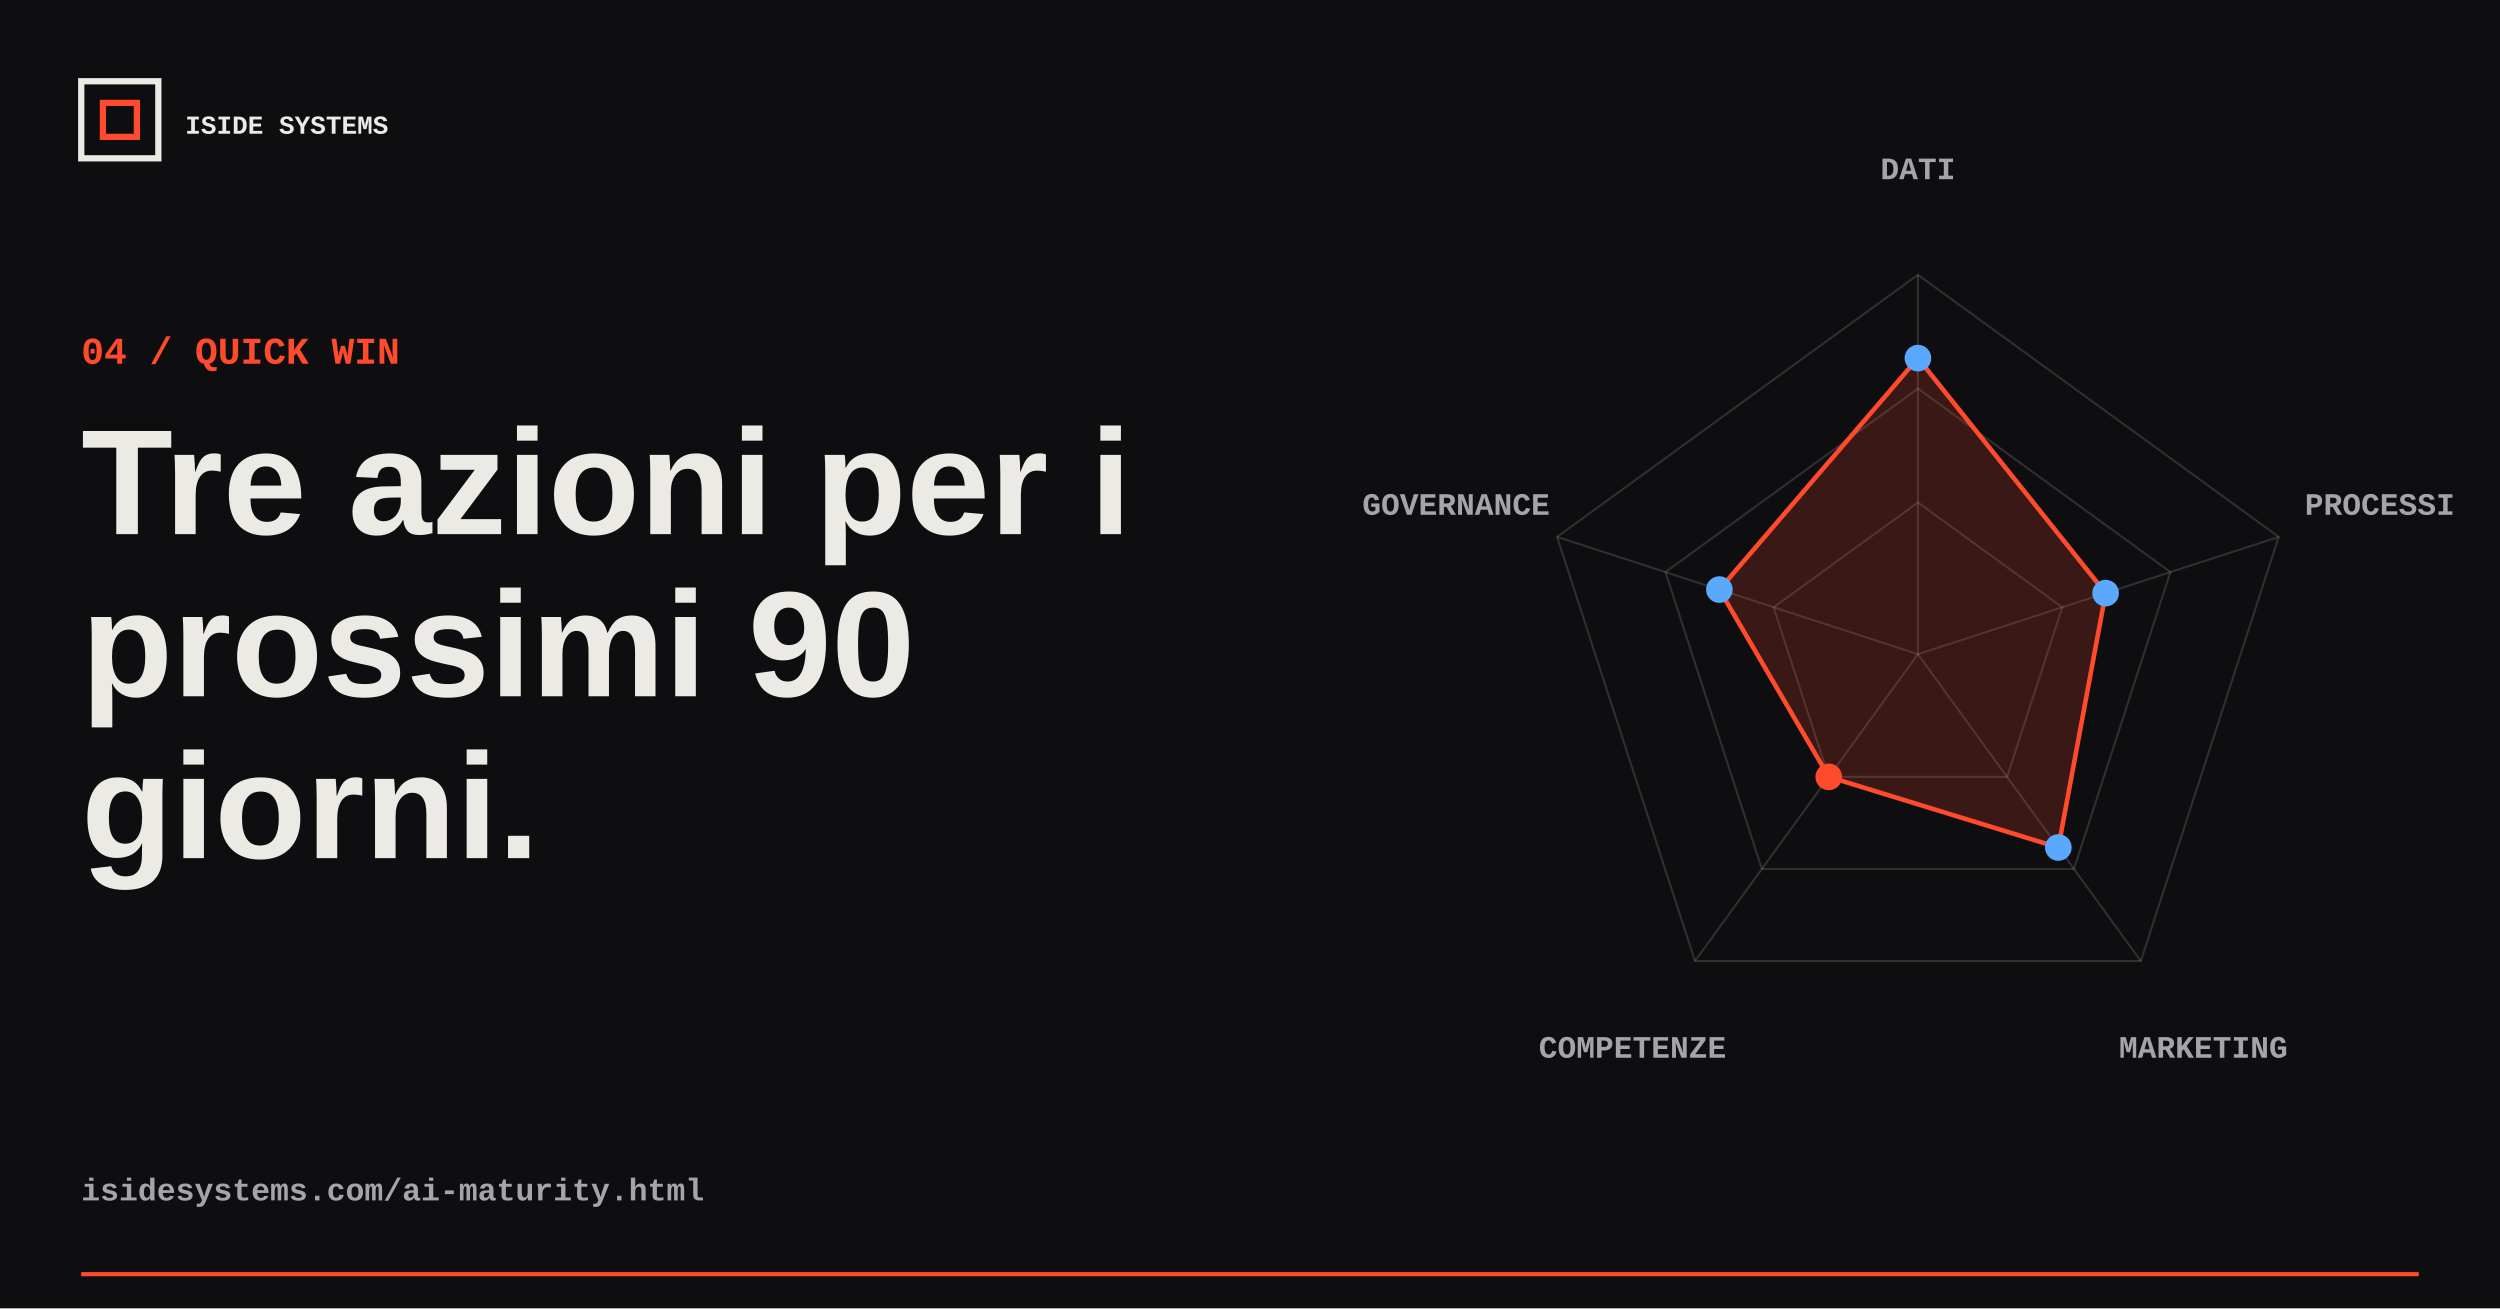
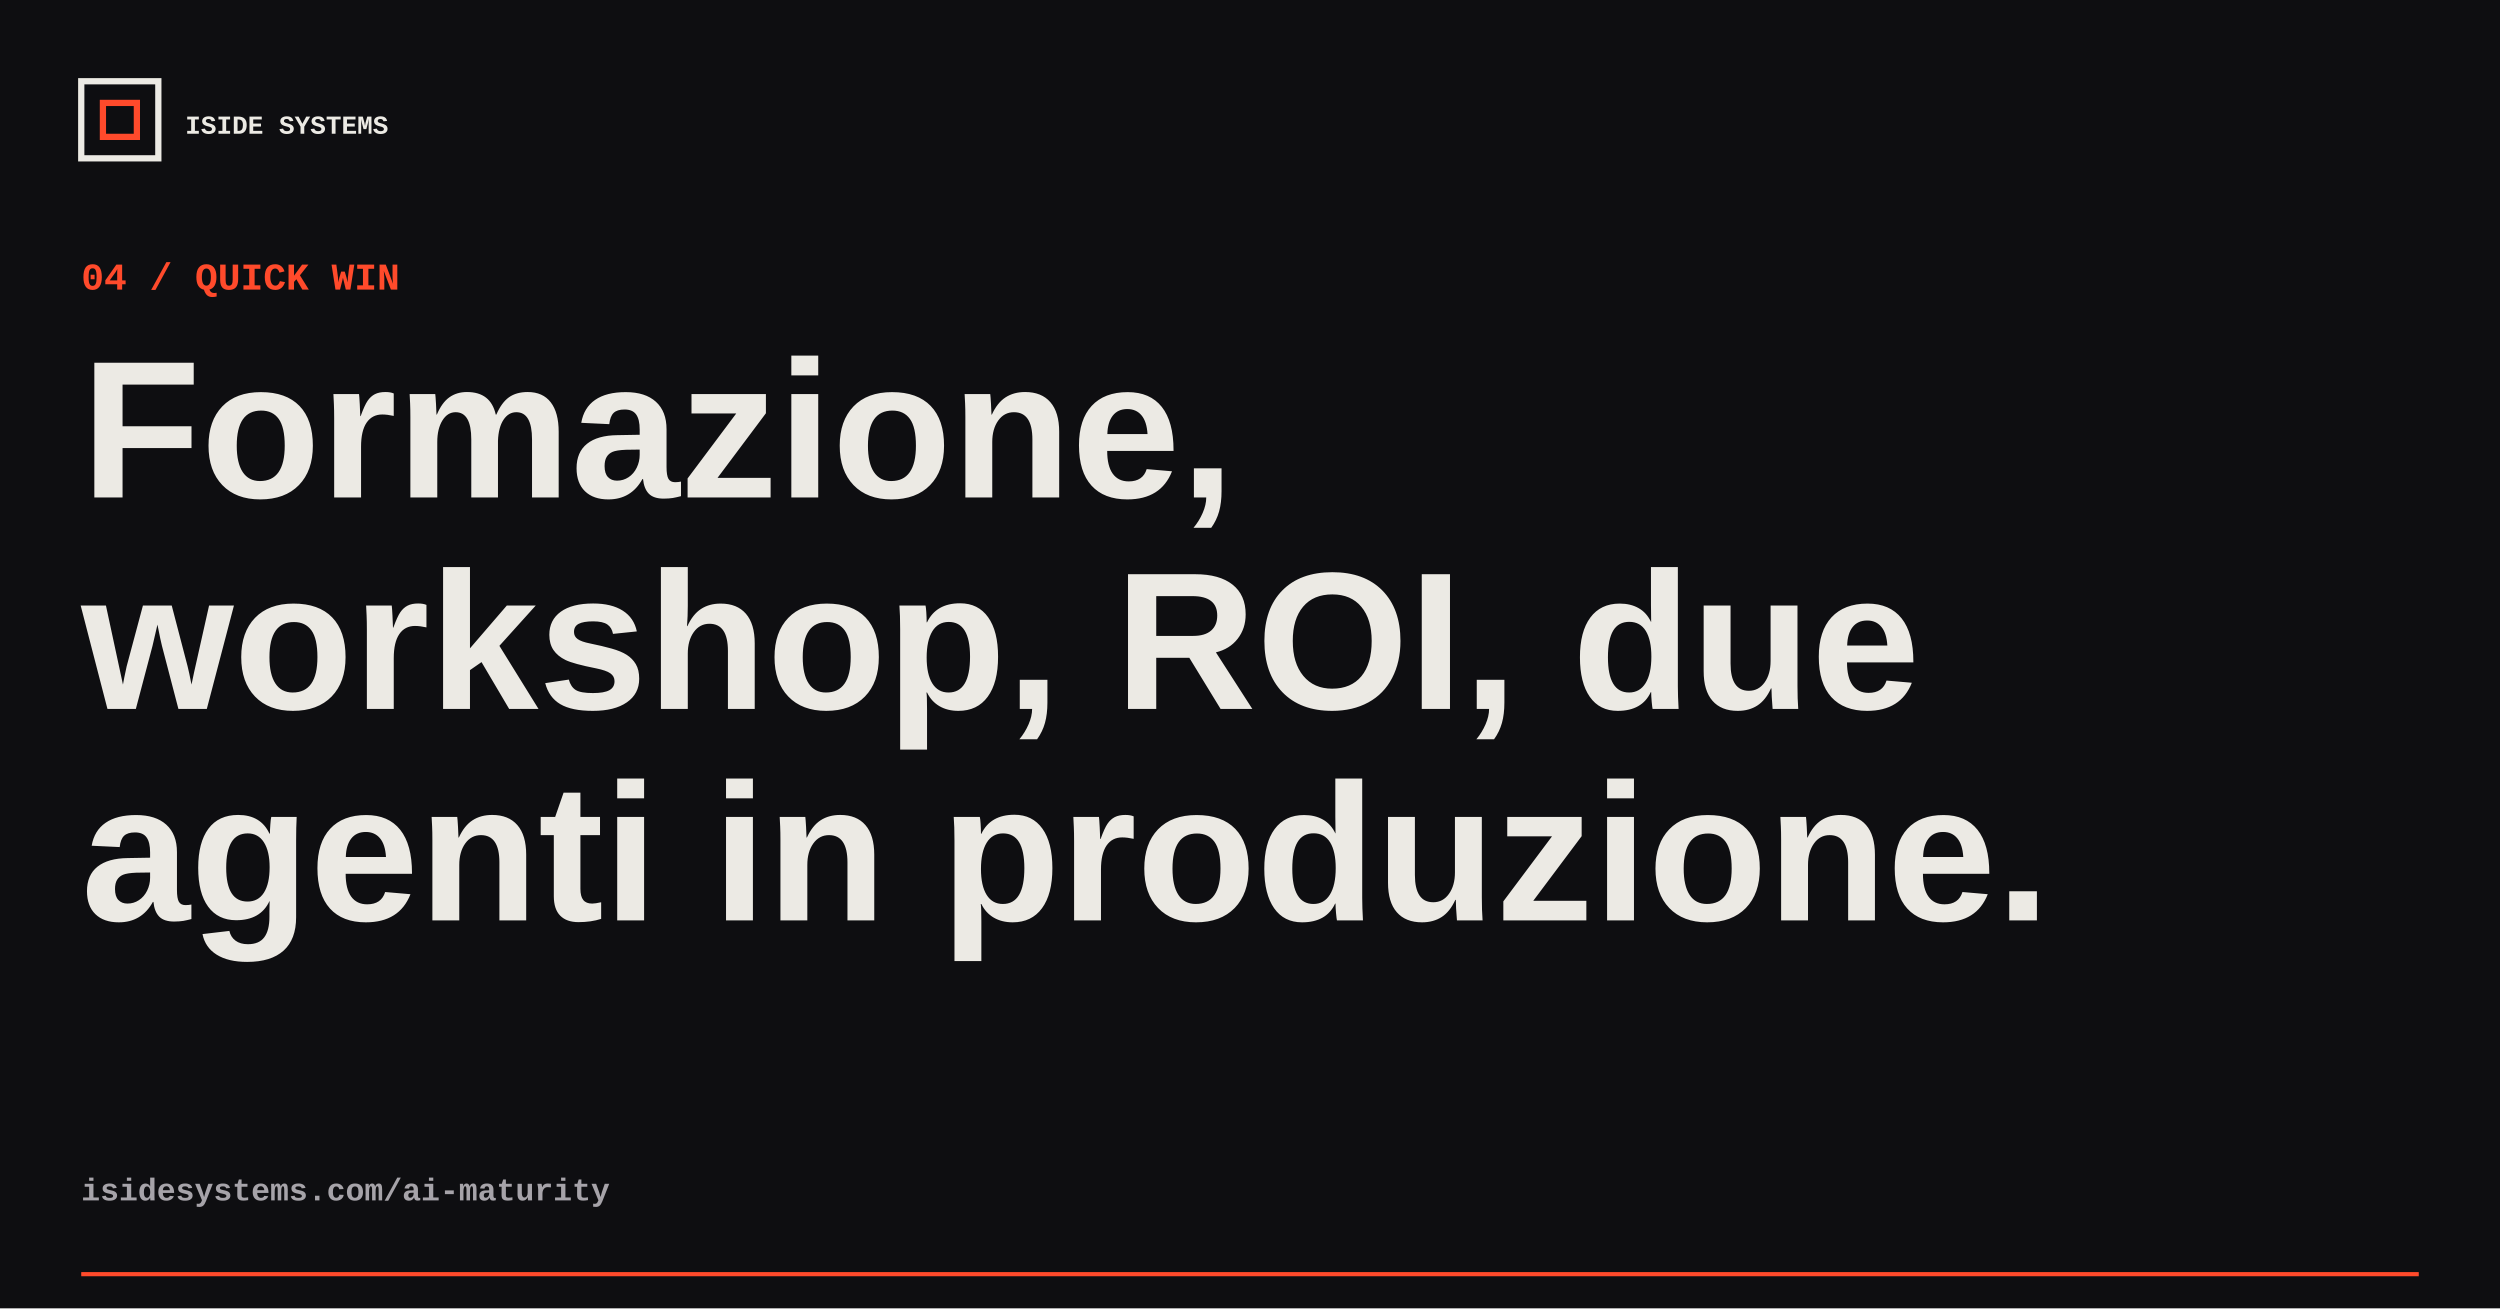
<svg xmlns="http://www.w3.org/2000/svg" width="1200" height="628" viewBox="0 0 1200 628">
  <rect width="1200" height="628" fill="#0e0e11" />
  <rect x="39" y="39" width="37.0" height="37.0" fill="none" stroke="#eceae4" stroke-width="3" />
  <rect x="49.4" y="49.4" width="16.3" height="16.3" fill="none" stroke="#ff4a2b" stroke-width="3" />
  <text x="88.9" y="64.2" fill="#eceae4" font-family="Menlo,Courier New,monospace" font-size="12.5" font-weight="650" letter-spacing="0.00" text-anchor="start">ISIDE SYSTEMS</text>
-   <text x="39.0" y="174.6" fill="#ff4a2b" font-family="Menlo,Courier New,monospace" font-size="18.2" font-weight="600" letter-spacing="0.00" text-anchor="start" textLength="154.0" lengthAdjust="spacingAndGlyphs">04 / QUICK WIN</text>
-   <text x="39.0" y="256.4" fill="#eceae4" font-family="Helvetica Neue,Arial,sans-serif" font-size="72.0" font-weight="700" letter-spacing="0.00" text-anchor="start" textLength="507.9" lengthAdjust="spacingAndGlyphs">Tre azioni per i</text>
-   <text x="39.0" y="334.2" fill="#eceae4" font-family="Helvetica Neue,Arial,sans-serif" font-size="72.0" font-weight="700" letter-spacing="0.00" text-anchor="start" textLength="397.0" lengthAdjust="spacingAndGlyphs">prossimi 90</text>
-   <text x="39.0" y="411.9" fill="#eceae4" font-family="Helvetica Neue,Arial,sans-serif" font-size="72.0" font-weight="700" letter-spacing="0.00" text-anchor="start" textLength="217.0" lengthAdjust="spacingAndGlyphs">giorni.</text>
-   <g>
-     <polygon points="920.6,241.2 989.9,291.5 963.4,372.9 877.8,372.9 851.3,291.5" fill="none" stroke="#eceae4" stroke-opacity=".15" />
-     <polygon points="920.6,186.5 1041.8,274.6 995.5,417.1 845.7,417.1 799.4,274.6" fill="none" stroke="#eceae4" stroke-opacity=".15" />
-     <polygon points="920.6,131.9 1093.8,257.7 1027.6,461.3 813.6,461.3 747.4,257.7" fill="none" stroke="#eceae4" stroke-opacity=".15" />
-     <path d="M920.6 314.0L920.6 131.9" stroke="#eceae4" stroke-opacity=".15" />
-     <path d="M920.6 314.0L1093.8 257.7" stroke="#eceae4" stroke-opacity=".15" />
-     <path d="M920.6 314.0L1027.6 461.3" stroke="#eceae4" stroke-opacity=".15" />
-     <path d="M920.6 314.0L813.6 461.3" stroke="#eceae4" stroke-opacity=".15" />
-     <path d="M920.6 314.0L747.4 257.7" stroke="#eceae4" stroke-opacity=".15" />
-     <polygon points="920.6,171.9 1010.7,284.7 988.0,406.8 877.8,372.9 825.3,283.0" fill="rgba(255,74,43,.18)" stroke="#ff4a2b" stroke-width="2.2" />
-     <circle cx="920.6" cy="171.9" r="6.4" fill="#5aa9ff" />
-     <circle cx="1010.7" cy="284.7" r="6.4" fill="#5aa9ff" />
-     <circle cx="988.0" cy="406.8" r="6.4" fill="#5aa9ff" />
-     <circle cx="877.8" cy="372.9" r="6.4" fill="#ff4a2b" />
-     <circle cx="825.3" cy="283.0" r="6.4" fill="#5aa9ff" />
-     <text x="920.6" y="86.0" fill="#a6a3a9" font-family="Menlo,Courier New,monospace" font-size="15.0" font-weight="600" letter-spacing="0.00" text-anchor="middle" textLength="36.0" lengthAdjust="spacingAndGlyphs">DATI</text>
-     <text x="1142.3" y="247.1" fill="#a6a3a9" font-family="Menlo,Courier New,monospace" font-size="15.0" font-weight="600" letter-spacing="0.00" text-anchor="middle" textLength="72.0" lengthAdjust="spacingAndGlyphs">PROCESSI</text>
-     <text x="1057.6" y="507.7" fill="#a6a3a9" font-family="Menlo,Courier New,monospace" font-size="15.0" font-weight="600" letter-spacing="0.00" text-anchor="middle" textLength="81.0" lengthAdjust="spacingAndGlyphs">MARKETING</text>
-     <text x="783.6" y="507.7" fill="#a6a3a9" font-family="Menlo,Courier New,monospace" font-size="15.0" font-weight="600" letter-spacing="0.00" text-anchor="middle" textLength="90.0" lengthAdjust="spacingAndGlyphs">COMPETENZE</text>
-     <text x="698.9" y="247.1" fill="#a6a3a9" font-family="Menlo,Courier New,monospace" font-size="15.0" font-weight="600" letter-spacing="0.00" text-anchor="middle" textLength="90.0" lengthAdjust="spacingAndGlyphs">GOVERNANCE</text>
-   </g>
-   <text x="39.0" y="576.2" fill="#a6a3a9" font-family="Menlo,Courier New,monospace" font-size="15.1" font-weight="600" letter-spacing="0.00" text-anchor="start" textLength="297.0" lengthAdjust="spacingAndGlyphs">isidesystems.com/ai-maturity.html</text>
+   <text x="39.0" y="139.0" fill="#ff4a2b" font-family="Menlo,Courier New,monospace" font-size="18.2" font-weight="600" letter-spacing="0.00" text-anchor="start" textLength="154.0" lengthAdjust="spacingAndGlyphs">04 / QUICK WIN</text>
+   <text x="39.0" y="238.8" fill="#eceae4" font-family="Helvetica Neue,Arial,sans-serif" font-size="94.0" font-weight="700" letter-spacing="0.00" text-anchor="start" textLength="555.0" lengthAdjust="spacingAndGlyphs">Formazione,</text>
+   <text x="39.0" y="340.3" fill="#eceae4" font-family="Helvetica Neue,Arial,sans-serif" font-size="94.0" font-weight="700" letter-spacing="0.00" text-anchor="start" textLength="885.0" lengthAdjust="spacingAndGlyphs">workshop, ROI, due</text>
+   <text x="39.0" y="441.8" fill="#eceae4" font-family="Helvetica Neue,Arial,sans-serif" font-size="94.0" font-weight="700" letter-spacing="0.00" text-anchor="start" textLength="940.0" lengthAdjust="spacingAndGlyphs">agenti in produzione.</text>
+   <text x="39.0" y="576.2" fill="#a6a3a9" font-family="Menlo,Courier New,monospace" font-size="15.1" font-weight="600" letter-spacing="0.00" text-anchor="start" textLength="252.0" lengthAdjust="spacingAndGlyphs">isidesystems.com/ai-maturity</text>
  <path d="M39 611.6H1161" stroke="#eceae4" stroke-opacity=".15" />
  <path d="M39 611.6H1161" stroke="#ff4a2b" stroke-width="2" />
</svg>
